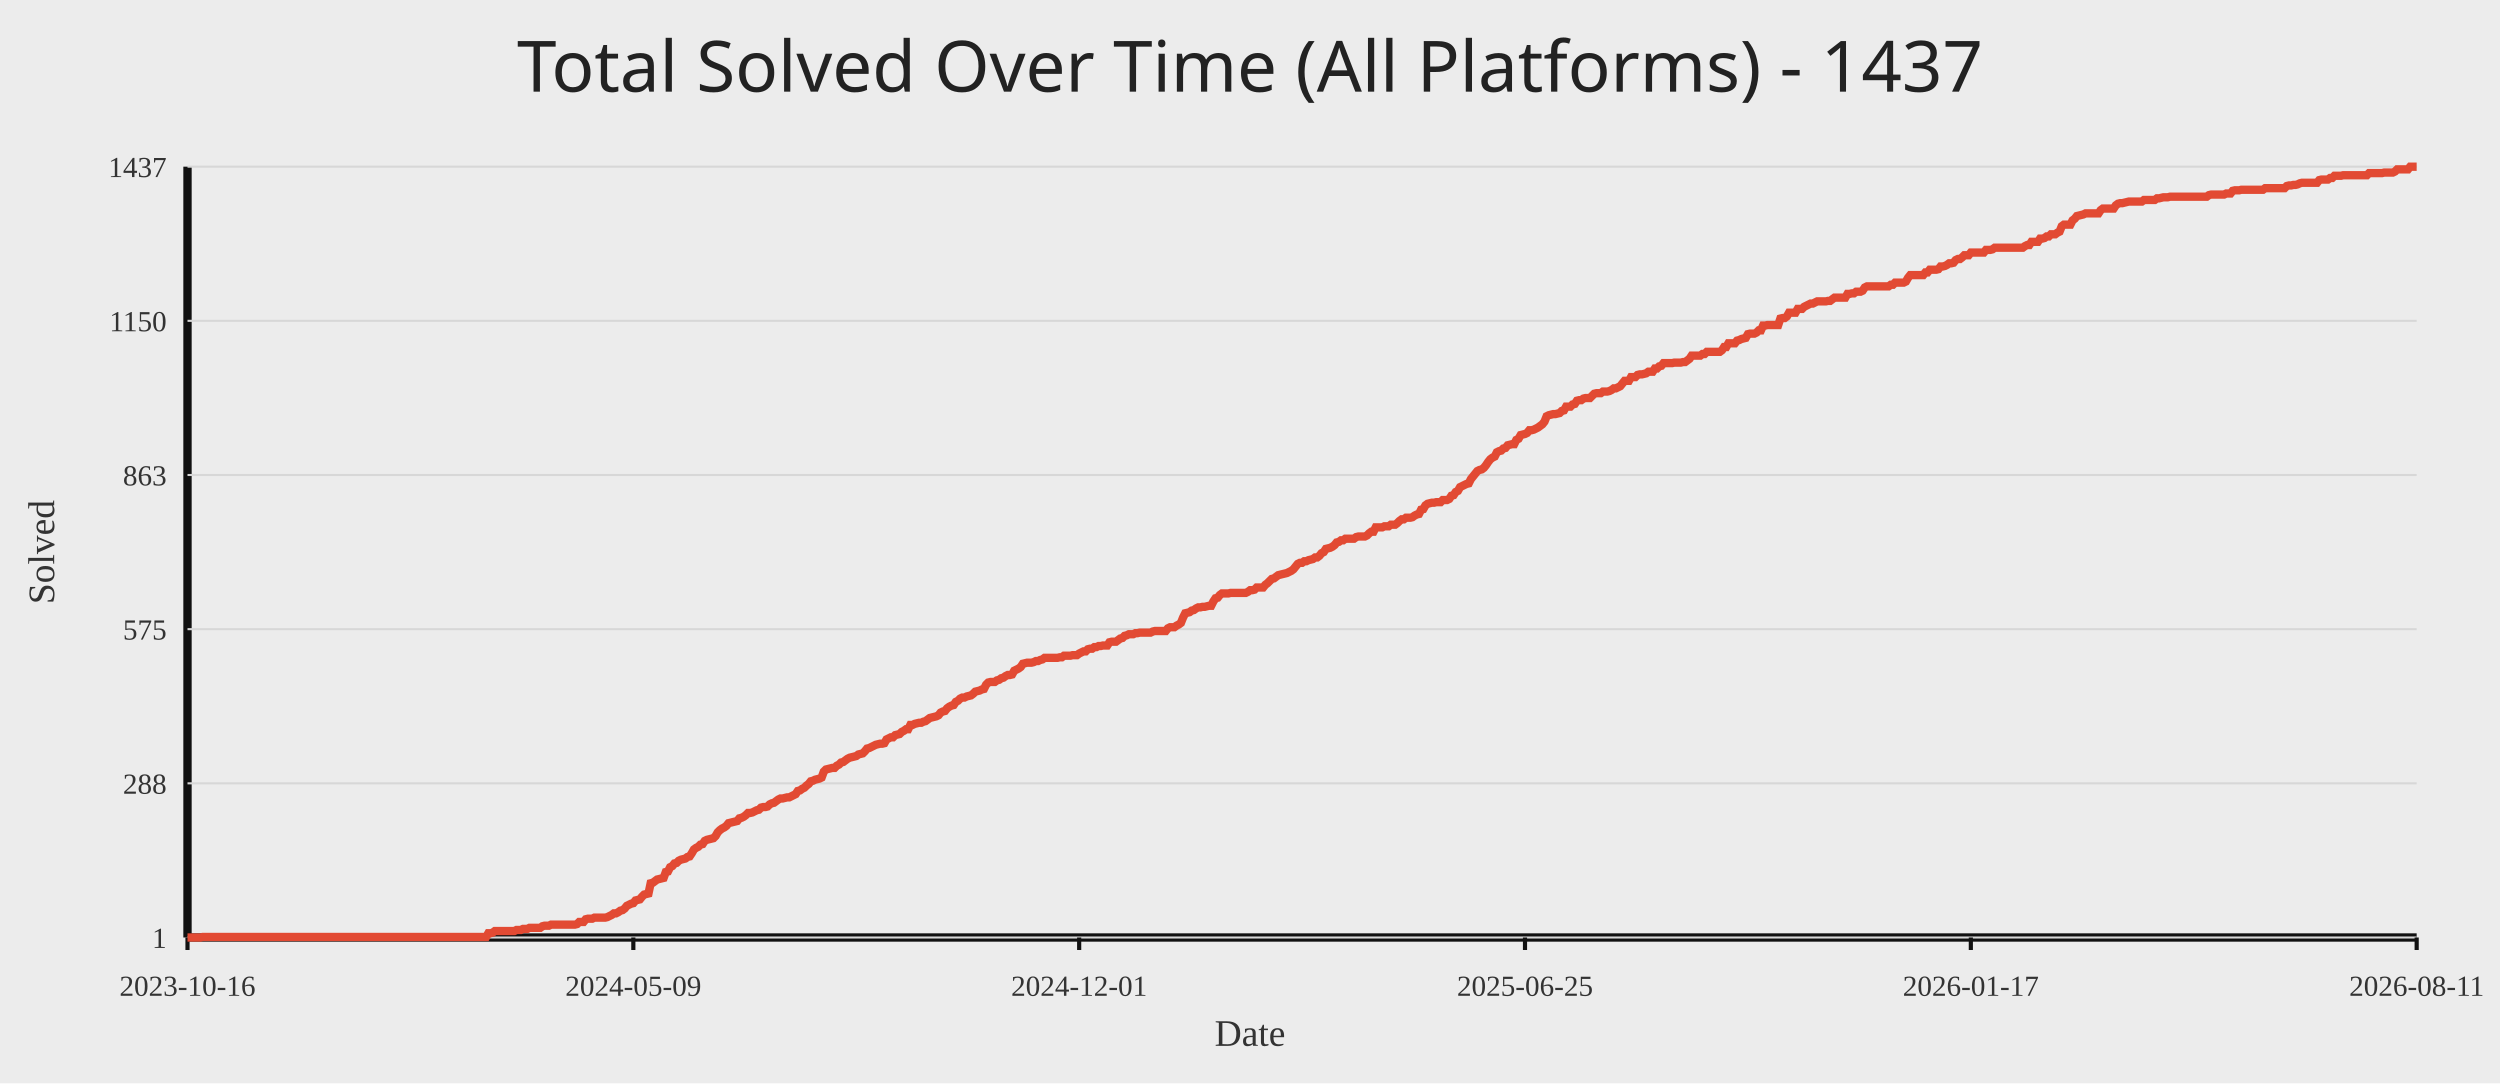
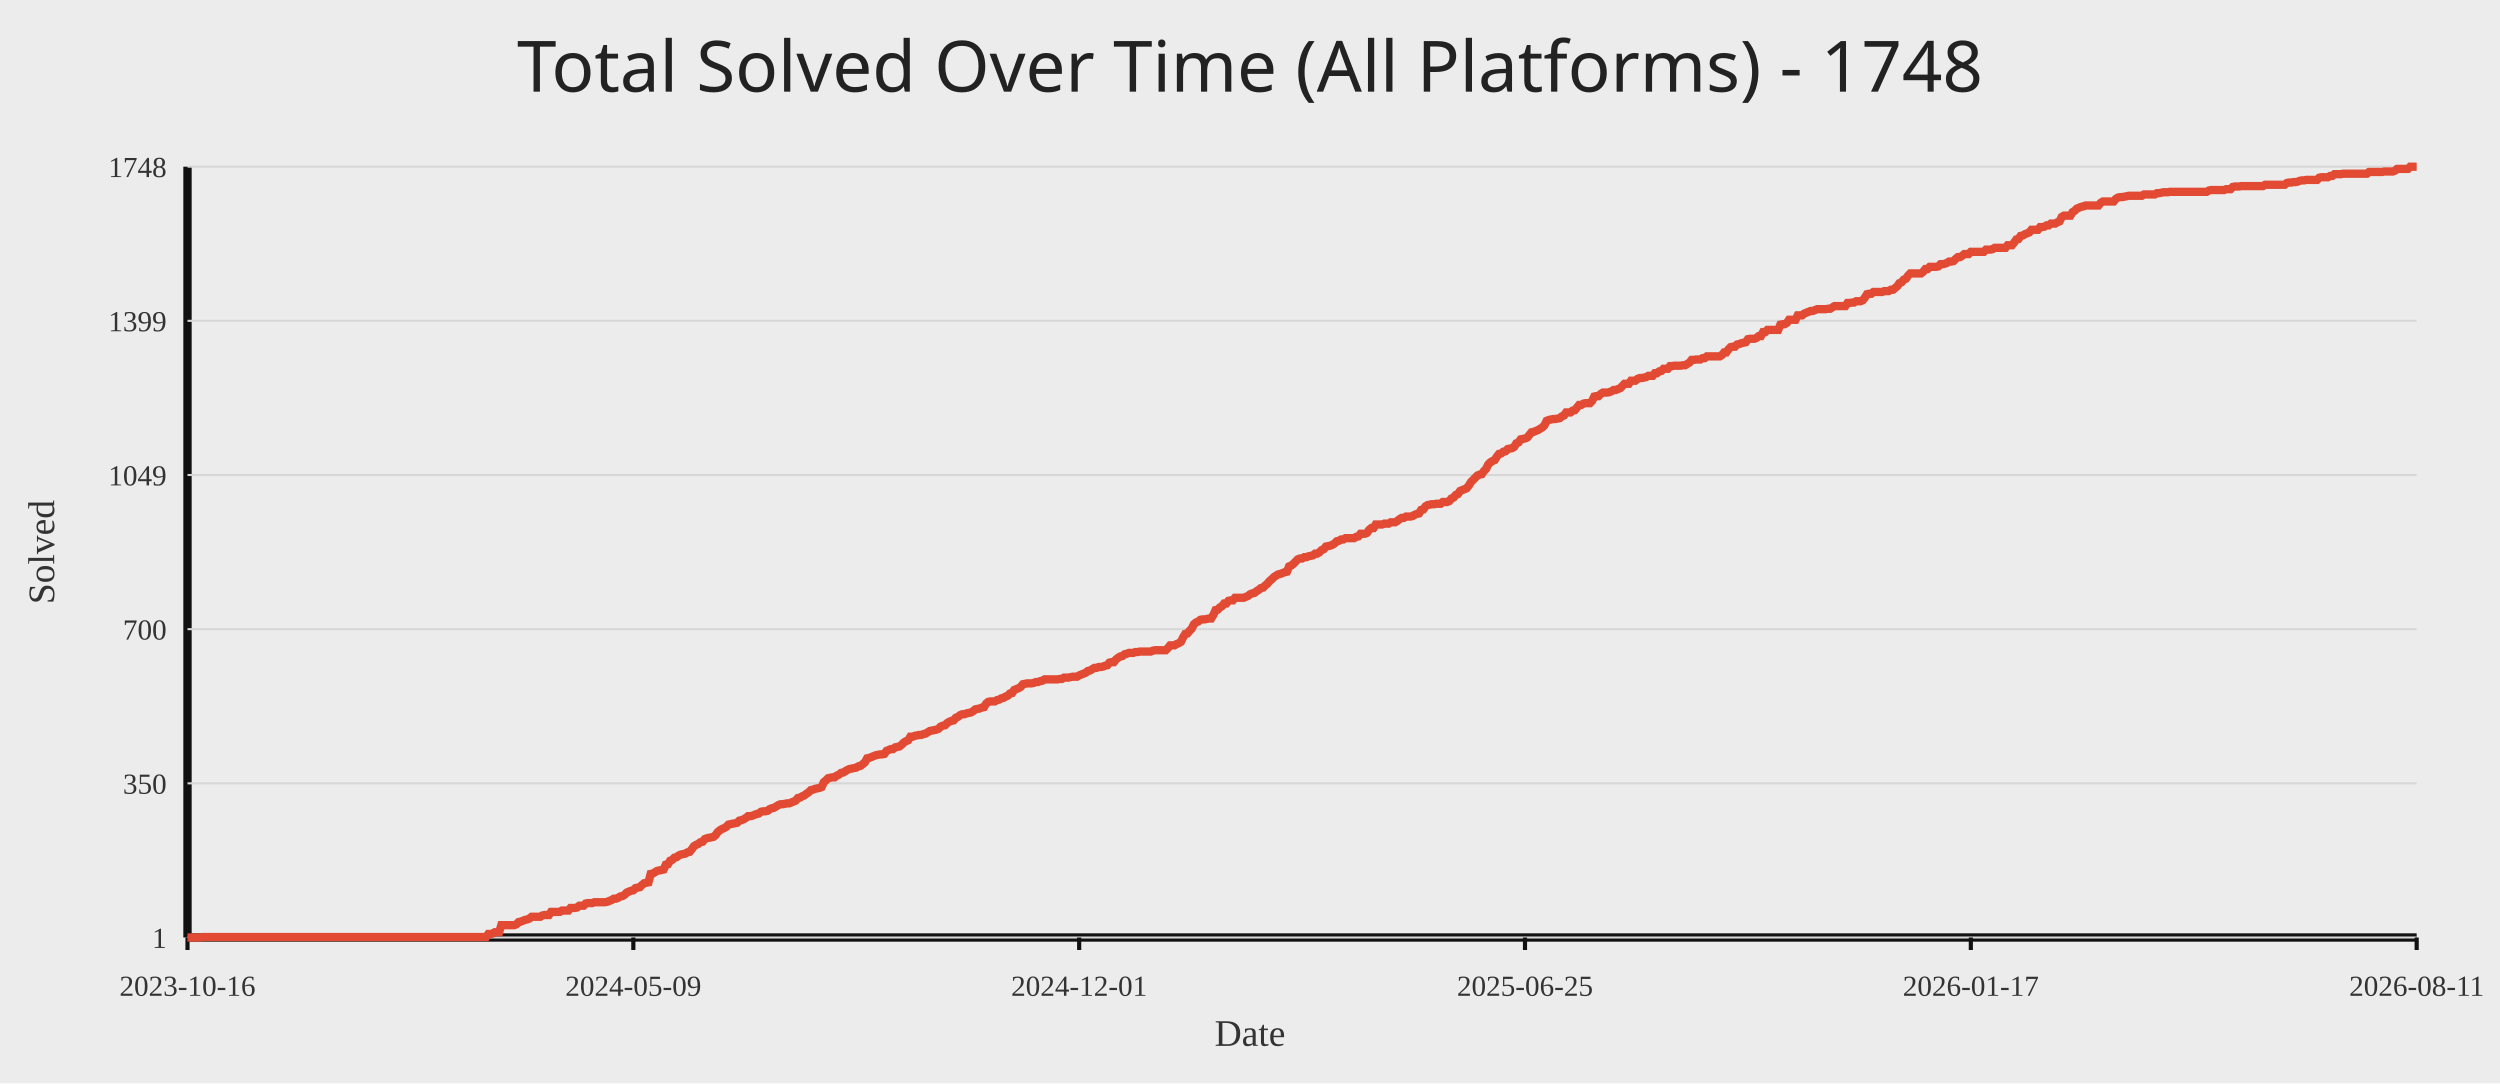
<svg xmlns="http://www.w3.org/2000/svg" width="1200" height="520">
  <rect width="100%" height="100%" fill="#ececec" />
-   <text x="50%" y="44" text-anchor="middle" fill="#222" font-size="34" font-family="Comic Sans MS, Segoe UI">Total Solved Over Time (All Platforms) - 1437</text>
+   <text x="50%" y="44" text-anchor="middle" fill="#222" font-size="34" font-family="Comic Sans MS, Segoe UI">Total Solved Over Time (All Platforms) - 1748</text>
  <line x1="90" y1="450" x2="1160" y2="450" stroke="#111" stroke-width="4" />
  <line x1="90" y1="80" x2="90" y2="450" stroke="#111" stroke-width="4" />
  <line x1="90" y1="450.00" x2="1160" y2="450.00" stroke="#d7d7d7" stroke-width="1" />
  <text x="80" y="455.00" text-anchor="end" fill="#333" font-size="14">1</text>
  <line x1="90" y1="376.00" x2="1160" y2="376.00" stroke="#d7d7d7" stroke-width="1" />
-   <text x="80" y="381.00" text-anchor="end" fill="#333" font-size="14">288</text>
+   <text x="80" y="381.00" text-anchor="end" fill="#333" font-size="14">350</text>
  <line x1="90" y1="302.00" x2="1160" y2="302.00" stroke="#d7d7d7" stroke-width="1" />
-   <text x="80" y="307.00" text-anchor="end" fill="#333" font-size="14">575</text>
+   <text x="80" y="307.00" text-anchor="end" fill="#333" font-size="14">700</text>
  <line x1="90" y1="228.00" x2="1160" y2="228.00" stroke="#d7d7d7" stroke-width="1" />
-   <text x="80" y="233.00" text-anchor="end" fill="#333" font-size="14">863</text>
+   <text x="80" y="233.00" text-anchor="end" fill="#333" font-size="14">1049</text>
  <line x1="90" y1="154.00" x2="1160" y2="154.00" stroke="#d7d7d7" stroke-width="1" />
-   <text x="80" y="159.00" text-anchor="end" fill="#333" font-size="14">1150</text>
+   <text x="80" y="159.00" text-anchor="end" fill="#333" font-size="14">1399</text>
  <line x1="90" y1="80.00" x2="1160" y2="80.00" stroke="#d7d7d7" stroke-width="1" />
-   <text x="80" y="85.00" text-anchor="end" fill="#333" font-size="14">1437</text>
+   <text x="80" y="85.00" text-anchor="end" fill="#333" font-size="14">1748</text>
  <line x1="90.00" y1="450" x2="90.00" y2="456" stroke="#111" stroke-width="2" />
  <text x="90.00" y="478" text-anchor="middle" fill="#333" font-size="14">2023-10-16</text>
  <line x1="304.00" y1="450" x2="304.00" y2="456" stroke="#111" stroke-width="2" />
  <text x="304.00" y="478" text-anchor="middle" fill="#333" font-size="14">2024-05-09</text>
  <line x1="518.00" y1="450" x2="518.00" y2="456" stroke="#111" stroke-width="2" />
  <text x="518.00" y="478" text-anchor="middle" fill="#333" font-size="14">2024-12-01</text>
  <line x1="732.00" y1="450" x2="732.00" y2="456" stroke="#111" stroke-width="2" />
  <text x="732.00" y="478" text-anchor="middle" fill="#333" font-size="14">2025-06-25</text>
  <line x1="946.00" y1="450" x2="946.00" y2="456" stroke="#111" stroke-width="2" />
  <text x="946.00" y="478" text-anchor="middle" fill="#333" font-size="14">2026-01-17</text>
  <line x1="1160.00" y1="450" x2="1160.00" y2="456" stroke="#111" stroke-width="2" />
  <text x="1160.00" y="478" text-anchor="middle" fill="#333" font-size="14">2026-08-11</text>
-   <polyline fill="none" stroke="#e24a33" stroke-width="4" points="90.00,450.00 91.04,450.00 92.08,450.00 93.12,450.00 94.16,450.00 95.19,450.00 96.23,450.00 97.27,449.74 98.31,449.74 99.35,449.74 100.39,449.74 101.43,449.74 102.47,449.74 103.50,449.74 104.54,449.74 105.58,449.74 106.62,449.74 107.66,449.74 108.70,449.74 109.74,449.74 110.78,449.74 111.82,449.74 112.85,449.74 113.89,449.74 114.93,449.74 115.97,449.74 117.01,449.74 118.05,449.74 119.09,449.74 120.13,449.74 121.17,449.74 122.20,449.74 123.24,449.74 124.28,449.74 125.32,449.74 126.36,449.74 127.40,449.74 128.44,449.74 129.48,449.74 130.51,449.74 131.55,449.74 132.59,449.74 133.63,449.74 134.67,449.74 135.71,449.74 136.75,449.74 137.79,449.74 138.83,449.74 139.86,449.74 140.90,449.74 141.94,449.74 142.98,449.74 144.02,449.74 145.06,449.74 146.10,449.74 147.14,449.74 148.17,449.74 149.21,449.74 150.25,449.74 151.29,449.74 152.33,449.74 153.37,449.74 154.41,449.74 155.45,449.74 156.49,449.74 157.52,449.74 158.56,449.74 159.60,449.74 160.64,449.74 161.68,449.74 162.72,449.74 163.76,449.74 164.80,449.74 165.83,449.74 166.87,449.74 167.91,449.74 168.95,449.74 169.99,449.74 171.03,449.74 172.07,449.74 173.11,449.74 174.15,449.74 175.18,449.74 176.22,449.74 177.26,449.74 178.30,449.74 179.34,449.74 180.38,449.74 181.42,449.74 182.46,449.74 183.50,449.74 184.53,449.74 185.57,449.74 186.61,449.74 187.65,449.74 188.69,449.74 189.73,449.74 190.77,449.74 191.81,449.74 192.84,449.74 193.88,449.74 194.92,449.74 195.96,449.74 197.00,449.74 198.04,449.74 199.08,449.74 200.12,449.74 201.16,449.74 202.19,449.74 203.23,449.74 204.27,449.74 205.31,449.74 206.35,449.74 207.39,449.74 208.43,449.74 209.47,449.74 210.50,449.74 211.54,449.74 212.58,449.74 213.62,449.74 214.66,449.74 215.70,449.74 216.74,449.74 217.78,449.74 218.82,449.74 219.85,449.74 220.89,449.74 221.93,449.74 222.97,449.74 224.01,449.74 225.05,449.74 226.09,449.74 227.13,449.74 228.17,449.74 229.20,449.74 230.24,449.74 231.28,449.74 232.32,449.74 233.36,449.74 234.40,447.94 235.44,447.94 236.48,447.68 237.51,446.91 238.55,446.91 239.59,446.91 240.63,446.91 241.67,446.91 242.71,446.91 243.75,446.91 244.79,446.91 245.83,446.91 246.86,446.91 247.90,446.39 248.94,446.39 249.98,446.39 251.02,445.88 252.06,445.88 253.10,445.88 254.14,445.36 255.17,445.36 256.21,445.36 257.25,445.36 258.29,445.36 259.33,445.36 260.37,444.59 261.41,444.33 262.45,444.33 263.49,444.33 264.52,443.82 265.56,443.82 266.60,443.82 267.64,443.82 268.68,443.82 269.72,443.82 270.76,443.82 271.80,443.82 272.83,443.82 273.87,443.82 274.91,443.82 275.95,443.82 276.99,443.56 278.03,442.53 279.07,442.53 280.11,442.53 281.15,441.24 282.18,440.98 283.22,440.98 284.26,440.98 285.30,440.47 286.34,440.47 287.38,440.47 288.42,440.47 289.46,440.47 290.50,440.47 291.53,440.21 292.57,439.69 293.61,439.18 294.65,438.41 295.69,438.41 296.73,437.89 297.77,437.12 298.81,436.86 299.84,436.09 300.88,434.80 301.92,434.28 302.96,433.77 304.00,433.51 305.04,432.22 306.08,431.96 307.12,431.71 308.16,430.42 309.19,429.39 310.23,429.13 311.27,428.87 312.31,423.98 313.35,423.72 314.39,422.95 315.43,422.17 316.47,421.92 317.50,421.66 318.54,421.40 319.58,418.57 320.62,418.31 321.66,416.25 322.70,415.73 323.74,414.44 324.78,414.19 325.82,413.15 326.85,412.64 327.89,412.38 328.93,412.12 329.97,411.35 331.01,411.09 332.05,409.55 333.09,407.74 334.13,406.97 335.17,406.46 336.20,405.42 337.24,405.17 338.28,403.62 339.32,403.11 340.36,402.85 341.40,402.59 342.44,402.33 343.48,401.30 344.51,399.50 345.55,398.47 346.59,397.69 347.63,397.18 348.67,396.41 349.71,395.12 350.75,394.86 351.79,394.60 352.83,394.35 353.86,394.09 354.90,392.80 355.94,392.54 356.98,392.03 358.02,391.25 359.06,390.22 360.10,390.22 361.14,389.97 362.17,389.45 363.21,388.93 364.25,388.68 365.29,387.65 366.33,387.39 367.37,387.39 368.41,387.13 369.45,386.10 370.49,385.58 371.52,385.33 372.56,384.55 373.60,383.78 374.64,383.27 375.68,383.27 376.72,383.01 377.76,382.75 378.80,382.75 379.83,382.24 380.87,381.72 381.91,381.20 382.95,379.66 383.99,379.40 385.03,378.63 386.07,378.11 387.11,377.08 388.15,376.31 389.18,375.02 390.22,374.76 391.26,374.25 392.30,373.99 393.34,373.73 394.38,373.22 395.42,370.38 396.46,369.35 397.50,369.09 398.53,368.84 399.57,368.58 400.61,368.58 401.65,367.55 402.69,367.03 403.73,366.00 404.77,365.75 405.81,364.97 406.84,364.20 407.88,363.68 408.92,363.43 409.96,363.17 411.00,362.91 412.04,362.14 413.08,361.88 414.12,361.62 415.16,360.59 416.19,359.30 417.23,359.05 418.27,358.53 419.31,358.02 420.35,357.50 421.39,357.24 422.43,356.98 423.47,356.98 424.50,356.73 425.54,354.92 426.58,354.41 427.62,353.89 428.66,353.89 429.70,352.86 430.74,352.60 431.78,352.35 432.82,351.32 433.85,350.80 434.89,350.03 435.93,350.03 436.97,347.97 438.01,347.97 439.05,347.45 440.09,347.19 441.13,346.94 442.17,346.94 443.20,346.42 444.24,346.16 445.28,345.39 446.32,344.62 447.36,344.36 448.40,344.10 449.44,343.84 450.48,343.33 451.51,342.04 452.55,341.53 453.59,341.27 454.63,339.98 455.67,339.21 456.71,338.69 457.75,338.43 458.79,336.89 459.83,336.37 460.86,335.34 461.90,334.83 462.94,334.83 463.98,334.31 465.02,334.05 466.06,333.80 467.10,333.02 468.14,331.99 469.17,331.73 470.21,331.48 471.25,330.96 472.29,330.70 473.33,328.64 474.37,327.61 475.41,327.35 476.45,327.35 477.49,327.35 478.52,326.58 479.56,326.32 480.60,325.55 481.64,325.29 482.68,324.52 483.72,324.00 484.76,324.00 485.80,323.75 486.83,321.94 487.87,321.43 488.91,320.91 489.95,320.14 490.99,318.59 492.03,318.34 493.07,318.08 494.11,318.08 495.15,318.08 496.18,317.82 497.22,317.31 498.26,317.31 499.30,316.79 500.34,316.53 501.38,315.76 502.42,315.76 503.46,315.76 504.50,315.76 505.53,315.76 506.57,315.76 507.61,315.76 508.65,315.50 509.69,315.50 510.73,314.73 511.77,314.73 512.81,314.73 513.84,314.73 514.88,314.47 515.92,314.47 516.96,314.47 518.00,313.70 519.04,313.18 520.08,312.67 521.12,312.67 522.16,311.64 523.19,311.38 524.23,311.38 525.27,310.61 526.31,310.61 527.35,310.09 528.39,310.09 529.43,309.83 530.47,309.83 531.50,309.83 532.54,308.29 533.58,308.03 534.62,308.03 535.66,308.03 536.70,307.26 537.74,306.48 538.78,306.23 539.82,305.19 540.85,304.94 541.89,304.42 542.93,304.42 543.97,304.42 545.01,303.91 546.05,303.91 547.09,303.65 548.13,303.65 549.17,303.65 550.20,303.65 551.24,303.65 552.28,303.65 553.32,303.13 554.36,302.88 555.40,302.88 556.44,302.88 557.48,302.88 558.51,302.88 559.55,302.88 560.59,301.59 561.63,301.07 562.67,301.07 563.71,301.07 564.75,300.30 565.79,299.78 566.83,299.01 567.86,296.43 568.90,294.37 569.94,294.12 570.98,293.86 572.02,293.08 573.06,292.83 574.10,292.05 575.14,291.54 576.17,291.54 577.21,291.28 578.25,291.28 579.29,291.02 580.33,290.77 581.37,290.77 582.41,288.70 583.45,287.16 584.49,286.90 585.52,285.61 586.56,284.84 587.60,284.84 588.64,284.84 589.68,284.84 590.72,284.58 591.76,284.58 592.80,284.58 593.83,284.58 594.87,284.58 595.91,284.58 596.95,284.58 597.99,284.58 599.03,284.07 600.07,283.29 601.11,283.29 602.15,283.04 603.18,282.01 604.22,282.01 605.26,282.01 606.30,282.01 607.34,280.72 608.38,279.94 609.42,278.91 610.46,277.88 611.50,277.63 612.53,276.85 613.57,276.08 614.61,275.82 615.65,275.56 616.69,275.31 617.73,275.05 618.77,274.53 619.81,274.02 620.84,273.25 621.88,271.96 622.92,270.67 623.96,270.15 625.00,270.15 626.04,269.38 627.08,269.38 628.12,268.86 629.16,268.61 630.19,268.35 631.23,267.58 632.27,267.58 633.31,266.80 634.35,265.52 635.39,265.00 636.43,263.45 637.47,263.20 638.50,262.94 639.54,262.42 640.58,261.65 641.62,260.36 642.66,260.10 643.70,259.33 644.74,259.33 645.78,258.56 646.82,258.56 647.85,258.56 648.89,258.56 649.93,258.56 650.97,257.79 652.01,257.53 653.05,257.53 654.09,257.53 655.13,257.53 656.17,257.01 657.20,255.98 658.24,255.21 659.28,255.21 660.32,253.15 661.36,253.15 662.40,253.15 663.44,253.15 664.48,252.63 665.51,252.63 666.55,252.63 667.59,251.86 668.63,251.86 669.67,251.86 670.71,251.09 671.75,250.06 672.79,249.28 673.83,249.28 674.86,248.51 675.90,248.51 676.94,248.51 677.98,248.25 679.02,247.48 680.06,246.96 681.10,246.71 682.14,244.64 683.17,244.39 684.21,242.58 685.25,241.81 686.29,241.55 687.33,241.30 688.37,241.30 689.41,241.04 690.45,241.04 691.49,241.04 692.52,240.01 693.56,240.01 694.60,240.01 695.64,239.49 696.68,237.95 697.72,237.69 698.76,236.14 699.80,235.63 700.83,233.82 701.87,233.31 702.91,232.79 703.95,232.28 704.99,232.02 706.03,229.96 707.07,228.67 708.11,227.38 709.15,226.09 710.18,225.58 711.22,225.32 712.26,224.55 713.30,223.26 714.34,221.71 715.38,220.42 716.42,219.65 717.46,219.14 718.50,217.08 719.53,216.56 720.57,216.30 721.61,215.27 722.65,215.01 723.69,213.73 724.73,213.47 725.77,213.21 726.81,213.21 727.84,211.15 728.88,210.63 729.92,208.83 730.96,208.57 732.00,208.31 733.04,207.80 734.08,206.51 735.12,206.51 736.16,206.25 737.19,205.74 738.23,205.22 739.27,204.45 740.31,203.68 741.35,202.39 742.39,199.81 743.43,199.30 744.47,199.04 745.50,198.78 746.54,198.78 747.58,198.52 748.62,198.27 749.66,197.24 750.70,196.98 751.74,195.17 752.78,195.17 753.82,195.17 754.85,194.14 755.89,193.89 756.93,192.34 757.97,192.08 759.01,192.08 760.05,191.31 761.09,191.05 762.13,191.05 763.17,191.05 764.20,190.02 765.24,188.99 766.28,188.73 767.32,188.73 768.36,188.73 769.40,187.96 770.44,187.96 771.48,187.96 772.51,187.70 773.55,187.19 774.59,186.41 775.63,186.41 776.67,185.90 777.71,185.38 778.75,184.09 779.79,182.81 780.83,182.81 781.86,182.81 782.90,181.00 783.94,181.00 784.98,181.00 786.02,179.97 787.06,179.71 788.10,179.71 789.14,179.46 790.17,179.20 791.21,178.43 792.25,178.43 793.29,178.43 794.33,176.88 795.37,176.88 796.41,175.85 797.45,175.59 798.49,174.30 799.52,174.30 800.56,174.30 801.60,174.30 802.64,174.30 803.68,174.05 804.72,174.05 805.76,174.05 806.80,174.05 807.83,173.79 808.87,173.79 809.91,173.02 810.95,172.24 811.99,170.70 813.03,170.70 814.07,170.70 815.11,170.70 816.15,170.70 817.18,169.92 818.22,169.92 819.26,168.89 820.30,168.89 821.34,168.89 822.38,168.89 823.42,168.89 824.46,168.89 825.50,168.89 826.53,168.12 827.57,166.57 828.61,166.57 829.65,164.77 830.69,164.77 831.73,164.77 832.77,164.77 833.81,163.48 834.84,163.22 835.88,162.71 836.92,162.45 837.96,162.19 839.00,160.39 840.04,160.13 841.08,160.13 842.12,160.13 843.16,159.62 844.19,158.59 845.23,158.59 846.27,156.27 847.31,156.27 848.35,156.01 849.39,156.01 850.43,156.01 851.47,156.01 852.50,156.01 853.54,156.01 854.58,152.92 855.62,152.66 856.66,152.66 857.70,151.89 858.74,150.08 859.78,150.08 860.82,150.08 861.85,150.08 862.89,148.28 863.93,148.28 864.97,148.28 866.01,147.25 867.05,146.73 868.09,146.22 869.13,145.70 870.17,145.70 871.20,145.19 872.24,144.67 873.28,144.67 874.32,144.67 875.36,144.67 876.40,144.67 877.44,144.42 878.48,144.42 879.51,143.64 880.55,142.87 881.59,142.87 882.63,142.87 883.67,142.87 884.71,142.87 885.75,142.87 886.79,141.07 887.83,141.07 888.86,140.81 889.90,140.81 890.94,140.03 891.98,140.03 893.02,140.03 894.06,139.52 895.10,137.97 896.14,137.46 897.17,137.46 898.21,137.46 899.25,137.46 900.29,137.46 901.33,137.46 902.37,137.46 903.41,137.46 904.45,137.46 905.49,137.46 906.52,137.46 907.56,136.69 908.60,136.69 909.64,135.65 910.68,135.65 911.72,135.65 912.76,135.65 913.80,135.65 914.83,135.14 915.87,133.34 916.91,132.05 917.95,132.05 918.99,132.05 920.03,132.05 921.07,132.05 922.11,132.05 923.15,132.05 924.18,130.76 925.22,130.76 926.26,129.47 927.30,129.47 928.34,129.47 929.38,129.47 930.42,129.21 931.46,127.92 932.50,127.92 933.53,127.67 934.57,127.15 935.61,126.38 936.65,126.38 937.69,126.12 938.73,124.83 939.77,124.32 940.81,124.32 941.84,123.54 942.88,122.51 943.92,122.51 944.96,122.51 946.00,121.23 947.04,121.23 948.08,121.23 949.12,121.23 950.16,121.23 951.19,121.23 952.23,121.23 953.27,119.94 954.31,119.94 955.35,119.94 956.39,119.68 957.43,118.91 958.47,118.91 959.50,118.91 960.54,118.91 961.58,118.91 962.62,118.91 963.66,118.91 964.70,118.91 965.74,118.91 966.78,118.91 967.82,118.91 968.85,118.91 969.89,118.91 970.93,118.91 971.97,118.13 973.01,117.62 974.05,117.62 975.09,116.07 976.13,116.07 977.17,116.07 978.20,116.07 979.24,114.53 980.28,114.53 981.32,114.27 982.36,113.50 983.40,113.50 984.44,112.47 985.48,112.47 986.51,112.47 987.55,111.69 988.59,111.18 989.63,108.60 990.67,107.83 991.71,107.83 992.75,107.83 993.79,107.83 994.83,105.77 995.86,104.99 996.90,103.70 997.94,103.45 998.98,103.19 1000.02,102.93 1001.06,102.42 1002.10,102.42 1003.14,102.42 1004.17,102.42 1005.21,102.42 1006.25,102.42 1007.29,102.42 1008.33,100.87 1009.37,100.10 1010.41,100.10 1011.45,100.10 1012.49,100.10 1013.52,100.10 1014.56,100.10 1015.60,98.55 1016.64,97.78 1017.68,97.52 1018.72,97.52 1019.76,97.26 1020.80,97.01 1021.83,96.75 1022.87,96.75 1023.91,96.75 1024.95,96.75 1025.99,96.75 1027.03,96.75 1028.07,96.75 1029.11,95.97 1030.15,95.97 1031.18,95.97 1032.22,95.97 1033.26,95.97 1034.30,95.97 1035.34,95.20 1036.38,95.20 1037.42,94.94 1038.46,94.69 1039.50,94.69 1040.53,94.69 1041.57,94.43 1042.61,94.43 1043.65,94.43 1044.69,94.43 1045.73,94.43 1046.77,94.43 1047.81,94.43 1048.84,94.43 1049.88,94.43 1050.92,94.43 1051.96,94.43 1053.00,94.43 1054.04,94.43 1055.08,94.43 1056.12,94.43 1057.16,94.43 1058.19,94.43 1059.23,94.43 1060.27,93.66 1061.31,93.40 1062.35,93.40 1063.39,93.40 1064.43,93.40 1065.47,93.40 1066.50,93.40 1067.54,93.40 1068.58,92.88 1069.62,92.88 1070.66,92.88 1071.70,91.59 1072.74,91.34 1073.78,91.34 1074.82,91.34 1075.85,91.08 1076.89,91.08 1077.93,91.08 1078.97,91.08 1080.01,91.08 1081.05,91.08 1082.09,91.08 1083.13,91.08 1084.17,91.08 1085.20,91.08 1086.24,91.08 1087.28,90.31 1088.32,90.31 1089.36,90.31 1090.40,90.31 1091.44,90.31 1092.48,90.31 1093.51,90.31 1094.55,90.31 1095.59,90.31 1096.63,90.31 1097.67,89.28 1098.71,89.02 1099.75,89.02 1100.79,88.76 1101.83,88.76 1102.86,88.50 1103.90,87.99 1104.94,87.73 1105.98,87.73 1107.02,87.73 1108.06,87.73 1109.10,87.73 1110.14,87.73 1111.17,87.73 1112.21,87.73 1113.25,86.44 1114.29,86.18 1115.33,86.18 1116.37,86.18 1117.41,86.18 1118.45,85.41 1119.49,85.41 1120.52,84.38 1121.56,84.38 1122.60,84.38 1123.64,84.38 1124.68,84.12 1125.72,84.12 1126.76,84.12 1127.80,84.12 1128.83,84.12 1129.87,84.12 1130.91,84.12 1131.95,84.12 1132.99,84.12 1134.03,84.12 1135.07,84.12 1136.11,84.12 1137.15,83.09 1138.18,83.09 1139.22,83.09 1140.26,83.09 1141.30,83.09 1142.34,83.09 1143.38,83.09 1144.42,82.83 1145.46,82.83 1146.50,82.83 1147.53,82.83 1148.57,82.83 1149.61,82.32 1150.65,81.29 1151.69,81.29 1152.73,81.29 1153.77,81.29 1154.81,81.29 1155.84,81.29 1156.88,80.00 1157.92,80.00 1158.96,80.00 1160.00,80.00" />
+   <polyline fill="none" stroke="#e24a33" stroke-width="4" points="90.00,450.00 91.04,450.00 92.08,450.00 93.12,450.00 94.16,450.00 95.19,450.00 96.23,450.00 97.27,449.79 98.31,449.79 99.35,449.79 100.39,449.79 101.43,449.79 102.47,449.79 103.50,449.79 104.54,449.79 105.58,449.79 106.62,449.79 107.66,449.79 108.70,449.79 109.74,449.79 110.78,449.79 111.82,449.79 112.85,449.79 113.89,449.79 114.93,449.79 115.97,449.79 117.01,449.79 118.05,449.79 119.09,449.79 120.13,449.79 121.17,449.79 122.20,449.79 123.24,449.79 124.28,449.79 125.32,449.79 126.36,449.79 127.40,449.79 128.44,449.79 129.48,449.79 130.51,449.79 131.55,449.79 132.59,449.79 133.63,449.79 134.67,449.79 135.71,449.79 136.75,449.79 137.79,449.79 138.83,449.79 139.86,449.79 140.90,449.79 141.94,449.79 142.98,449.79 144.02,449.79 145.06,449.79 146.10,449.79 147.14,449.79 148.17,449.79 149.21,449.79 150.25,449.79 151.29,449.79 152.33,449.79 153.37,449.79 154.41,449.79 155.45,449.79 156.49,449.79 157.52,449.79 158.56,449.79 159.60,449.79 160.64,449.79 161.68,449.79 162.72,449.79 163.76,449.79 164.80,449.79 165.83,449.79 166.87,449.79 167.91,449.79 168.95,449.79 169.99,449.79 171.03,449.79 172.07,449.79 173.11,449.79 174.15,449.79 175.18,449.79 176.22,449.79 177.26,449.79 178.30,449.79 179.34,449.79 180.38,449.79 181.42,449.79 182.46,449.79 183.50,449.79 184.53,449.79 185.57,449.79 186.61,449.79 187.65,449.79 188.69,449.79 189.73,449.79 190.77,449.79 191.81,449.79 192.84,449.79 193.88,449.79 194.92,449.79 195.96,449.79 197.00,449.79 198.04,449.79 199.08,449.79 200.12,449.79 201.16,449.79 202.19,449.79 203.23,449.79 204.27,449.79 205.31,449.79 206.35,449.79 207.39,449.79 208.43,449.79 209.47,449.79 210.50,449.79 211.54,449.79 212.58,449.79 213.62,449.79 214.66,449.79 215.70,449.79 216.74,449.79 217.78,449.79 218.82,449.79 219.85,449.79 220.89,449.79 221.93,449.79 222.97,449.79 224.01,449.79 225.05,449.79 226.09,449.79 227.13,449.79 228.17,449.79 229.20,449.79 230.24,449.79 231.28,449.79 232.32,449.79 233.36,449.79 234.40,448.31 235.44,448.31 236.48,448.09 237.51,447.46 238.55,447.46 239.59,447.46 240.63,444.07 241.67,444.07 242.71,444.07 243.75,444.07 244.79,444.07 245.83,444.07 246.86,444.07 247.90,443.65 248.94,442.59 249.98,442.38 251.02,441.95 252.06,441.53 253.10,441.32 254.14,440.89 255.17,440.05 256.21,440.05 257.25,440.05 258.29,440.05 259.33,440.05 260.37,439.41 261.41,439.20 262.45,439.20 263.49,439.20 264.52,437.72 265.56,437.72 266.60,437.72 267.64,437.72 268.68,437.72 269.72,437.08 270.76,437.08 271.80,437.08 272.83,437.08 273.87,435.81 274.91,435.81 275.95,435.81 276.99,435.60 278.03,434.75 279.07,434.75 280.11,434.75 281.15,433.69 282.18,433.48 283.22,433.48 284.26,433.48 285.30,433.06 286.34,433.06 287.38,433.06 288.42,433.06 289.46,433.06 290.50,433.06 291.53,432.84 292.57,432.42 293.61,432.00 294.65,431.36 295.69,431.36 296.73,430.94 297.77,430.30 298.81,430.09 299.84,429.46 300.88,428.40 301.92,427.97 302.96,427.55 304.00,427.34 305.04,426.28 306.08,426.07 307.12,425.86 308.16,424.80 309.19,423.95 310.23,423.74 311.27,423.53 312.31,419.50 313.35,419.29 314.39,418.65 315.43,418.02 316.47,417.81 317.50,417.60 318.54,417.38 319.58,415.05 320.62,414.84 321.66,413.15 322.70,412.72 323.74,411.67 324.78,411.45 325.82,410.61 326.85,410.18 327.89,409.97 328.93,409.76 329.97,409.12 331.01,408.91 332.05,407.64 333.09,406.16 334.13,405.52 335.17,405.10 336.20,404.25 337.24,404.04 338.28,402.77 339.32,402.35 340.36,402.14 341.40,401.92 342.44,401.71 343.48,400.86 344.51,399.38 345.55,398.53 346.59,397.90 347.63,397.48 348.67,396.84 349.71,395.78 350.75,395.57 351.79,395.36 352.83,395.15 353.86,394.93 354.90,393.88 355.94,393.66 356.98,393.24 358.02,392.60 359.06,391.76 360.10,391.76 361.14,391.55 362.17,391.12 363.21,390.70 364.25,390.49 365.29,389.64 366.33,389.43 367.37,389.43 368.41,389.22 369.45,388.37 370.49,387.95 371.52,387.73 372.56,387.10 373.60,386.46 374.64,386.04 375.68,386.04 376.72,385.83 377.76,385.62 378.80,385.62 379.83,385.19 380.87,384.77 381.91,384.34 382.95,383.07 383.99,382.86 385.03,382.23 386.07,381.80 387.11,380.96 388.15,380.32 389.18,379.26 390.22,379.05 391.26,378.63 392.30,378.41 393.34,378.20 394.38,377.78 395.42,375.45 396.46,374.60 397.50,373.54 398.53,373.33 399.57,373.12 400.61,373.12 401.65,372.27 402.69,371.85 403.73,371.00 404.77,370.79 405.81,370.15 406.84,369.52 407.88,369.10 408.92,368.88 409.96,368.67 411.00,368.46 412.04,367.82 413.08,367.61 414.12,366.77 415.16,365.92 416.19,364.01 417.23,363.80 418.27,363.38 419.31,362.95 420.35,362.53 421.39,362.32 422.43,362.11 423.47,362.11 424.50,361.89 425.54,360.41 426.58,359.99 427.62,359.56 428.66,359.56 429.70,358.72 430.74,358.51 431.78,358.29 432.82,357.45 433.85,356.39 434.89,355.75 435.93,355.33 436.97,353.63 438.01,353.63 439.05,353.21 440.09,353.00 441.13,352.79 442.17,352.79 443.20,352.36 444.24,352.15 445.28,351.52 446.32,350.88 447.36,350.67 448.40,350.46 449.44,350.25 450.48,349.82 451.51,348.76 452.55,348.34 453.59,348.13 454.63,347.07 455.67,346.43 456.71,346.01 457.75,345.80 458.79,344.53 459.83,344.10 460.86,343.26 461.90,342.83 462.94,342.83 463.98,342.41 465.02,342.20 466.06,341.99 467.10,341.35 468.14,340.50 469.17,340.29 470.21,340.08 471.25,339.66 472.29,339.44 473.33,337.75 474.37,336.90 475.41,336.69 476.45,336.69 477.49,336.69 478.52,336.06 479.56,335.84 480.60,335.21 481.64,335.00 482.68,334.36 483.72,333.94 484.76,332.88 485.80,332.67 486.83,331.18 487.87,330.76 488.91,330.34 489.95,329.70 490.99,328.43 492.03,328.22 493.07,328.01 494.11,328.01 495.15,328.01 496.18,327.80 497.22,327.37 498.26,327.37 499.30,326.95 500.34,326.74 501.38,326.10 502.42,326.10 503.46,326.10 504.50,326.10 505.53,326.10 506.57,326.10 507.61,326.10 508.65,325.89 509.69,325.89 510.73,325.25 511.77,325.25 512.81,325.25 513.84,325.04 514.88,324.83 515.92,324.83 516.96,324.83 518.00,324.20 519.04,323.77 520.08,323.35 521.12,322.93 522.16,322.08 523.19,321.87 524.23,321.23 525.27,320.60 526.31,320.60 527.35,320.17 528.39,320.17 529.43,319.96 530.47,319.54 531.50,319.32 532.54,318.05 533.58,317.84 534.62,317.84 535.66,316.57 536.70,315.72 537.74,315.09 538.78,314.88 539.82,314.03 540.85,313.82 541.89,313.39 542.93,313.39 543.97,313.39 545.01,312.97 546.05,312.97 547.09,312.76 548.13,312.76 549.17,312.76 550.20,312.76 551.24,312.76 552.28,312.76 553.32,312.34 554.36,312.12 555.40,312.12 556.44,312.12 557.48,312.12 558.51,312.12 559.55,312.12 560.59,311.06 561.63,309.79 562.67,309.79 563.71,309.79 564.75,309.16 565.79,308.73 566.83,308.10 567.86,305.98 568.90,304.29 569.94,304.08 570.98,302.80 572.02,301.75 573.06,299.63 574.10,298.78 575.14,298.36 576.17,297.51 577.21,297.30 578.25,297.30 579.29,297.09 580.33,296.87 581.37,296.87 582.41,295.18 583.45,292.85 584.49,292.64 585.52,291.58 586.56,290.94 587.60,289.67 588.64,289.67 589.68,288.40 590.72,288.19 591.76,288.19 592.80,286.92 593.83,286.92 594.87,286.92 595.91,286.92 596.95,286.92 597.99,286.50 599.03,286.07 600.07,285.23 601.11,284.80 602.15,284.59 603.18,283.74 604.22,283.11 605.26,282.26 606.30,282.05 607.34,280.99 608.38,280.14 609.42,278.87 610.46,278.03 611.50,276.97 612.53,276.33 613.57,275.70 614.61,275.48 615.65,275.06 616.69,274.64 617.73,274.42 618.77,271.88 619.81,271.46 620.84,270.61 621.88,269.55 622.92,268.49 623.96,268.07 625.00,268.07 626.04,267.44 627.08,267.44 628.12,267.01 629.16,266.80 630.19,266.59 631.23,265.74 632.27,265.74 633.31,265.11 634.35,264.05 635.39,263.62 636.43,262.35 637.47,262.14 638.50,261.93 639.54,261.51 640.58,260.87 641.62,259.81 642.66,259.60 643.70,258.96 644.74,258.96 645.78,258.33 646.82,258.33 647.85,258.33 648.89,258.33 649.93,258.33 650.97,257.69 652.01,257.48 653.05,256.21 654.09,256.21 655.13,256.21 656.17,255.79 657.20,254.30 658.24,253.46 659.28,253.46 660.32,251.76 661.36,251.76 662.40,251.76 663.44,251.76 664.48,251.34 665.51,251.34 666.55,251.34 667.59,250.70 668.63,250.70 669.67,250.70 670.71,250.07 671.75,249.22 672.79,248.59 673.83,248.59 674.86,247.95 675.90,247.95 676.94,247.95 677.98,247.74 679.02,247.10 680.06,246.68 681.10,246.47 682.14,244.77 683.17,244.56 684.21,243.08 685.25,242.44 686.29,242.23 687.33,242.02 688.37,242.02 689.41,241.81 690.45,241.81 691.49,241.81 692.52,240.96 693.56,240.96 694.60,240.96 695.64,240.54 696.68,239.27 697.72,238.84 698.76,237.57 699.80,237.15 700.83,235.67 701.87,235.24 702.91,234.82 703.95,234.40 704.99,233.13 706.03,231.43 707.07,230.37 708.11,229.31 709.15,228.25 710.18,227.83 711.22,227.62 712.26,226.14 713.30,225.08 714.34,222.96 715.38,221.90 716.42,221.27 717.46,220.84 718.50,219.15 719.53,217.88 720.57,217.66 721.61,216.82 722.65,216.61 723.69,215.55 724.73,215.33 725.77,215.12 726.81,214.49 727.84,212.79 728.88,212.37 729.92,210.89 730.96,210.68 732.00,210.46 733.04,210.04 734.08,208.77 735.12,207.50 736.16,207.29 737.19,206.86 738.23,206.44 739.27,205.80 740.31,205.17 741.35,204.11 742.39,201.99 743.43,201.57 744.47,201.36 745.50,201.14 746.54,201.14 747.58,200.93 748.62,200.72 749.66,199.87 750.70,199.45 751.74,197.97 752.78,197.97 753.82,197.97 754.85,197.12 755.89,196.91 756.93,195.64 757.97,194.37 759.01,194.37 760.05,193.73 761.09,193.52 762.13,193.52 763.17,193.52 764.20,192.46 765.24,190.34 766.28,190.13 767.32,190.13 768.36,189.07 769.40,188.44 770.44,188.44 771.48,188.44 772.51,188.23 773.55,187.80 774.59,187.17 775.63,187.17 776.67,186.74 777.71,186.32 778.75,185.26 779.79,184.20 780.83,184.20 781.86,184.20 782.90,182.72 783.94,182.72 784.98,182.72 786.02,181.87 787.06,181.45 788.10,181.45 789.14,181.24 790.17,181.02 791.21,180.39 792.25,180.39 793.29,180.39 794.33,179.12 795.37,179.12 796.41,178.27 797.45,178.06 798.49,177.00 799.52,177.00 800.56,177.00 801.60,175.73 802.64,175.73 803.68,175.52 804.72,175.52 805.76,175.52 806.80,175.52 807.83,175.31 808.87,175.31 809.91,174.67 810.95,174.04 811.99,172.76 813.03,172.76 814.07,172.55 815.11,172.55 816.15,172.55 817.18,171.92 818.22,171.92 819.26,171.07 820.30,171.07 821.34,171.07 822.38,171.07 823.42,171.07 824.46,171.07 825.50,171.07 826.53,170.44 827.57,169.16 828.61,169.16 829.65,167.68 830.69,166.62 831.73,166.41 832.77,166.41 833.81,165.35 834.84,165.14 835.88,164.72 836.92,164.50 837.96,164.29 839.00,162.81 840.04,162.60 841.08,162.60 842.12,162.60 843.16,162.18 844.19,161.33 845.23,161.33 846.27,159.42 847.31,159.42 848.35,158.36 849.39,158.36 850.43,158.36 851.47,158.36 852.50,158.36 853.54,158.36 854.58,155.82 855.62,155.61 856.66,155.61 857.70,154.97 858.74,153.49 859.78,153.49 860.82,153.49 861.85,153.49 862.89,151.37 863.93,151.37 864.97,151.37 866.01,150.53 867.05,150.10 868.09,149.68 869.13,149.26 870.17,149.26 871.20,148.83 872.24,148.41 873.28,148.41 874.32,148.41 875.36,148.41 876.40,148.41 877.44,148.20 878.48,148.20 879.51,147.56 880.55,146.93 881.59,146.93 882.63,146.93 883.67,146.93 884.71,146.93 885.75,146.93 886.79,145.44 887.83,145.44 888.86,145.23 889.90,145.23 890.94,144.60 891.98,144.60 893.02,144.60 894.06,144.17 895.10,142.90 896.14,141.21 897.17,141.00 898.21,141.00 899.25,140.15 900.29,140.15 901.33,140.15 902.37,140.15 903.41,140.15 904.45,139.73 905.49,139.73 906.52,139.73 907.56,139.09 908.60,139.09 909.64,138.24 910.68,137.40 911.72,135.91 912.76,135.49 913.80,134.22 914.83,133.80 915.87,132.31 916.91,131.25 917.95,131.25 918.99,131.25 920.03,131.25 921.07,131.25 922.11,131.25 923.15,130.41 924.18,129.14 925.22,129.14 926.26,128.08 927.30,128.08 928.34,128.08 929.38,128.08 930.42,127.86 931.46,126.81 932.50,126.81 933.53,126.59 934.57,126.17 935.61,125.54 936.65,125.54 937.69,125.32 938.73,124.26 939.77,123.42 940.81,123.42 941.84,122.78 942.88,121.93 943.92,121.93 944.96,121.93 946.00,120.88 947.04,120.88 948.08,120.88 949.12,120.88 950.16,120.88 951.19,120.88 952.23,120.88 953.27,119.82 954.31,119.82 955.35,119.82 956.39,119.61 957.43,118.97 958.47,118.97 959.50,118.97 960.54,118.97 961.58,118.97 962.62,118.97 963.66,117.70 964.70,117.70 965.74,117.70 966.78,116.43 967.82,114.95 968.85,114.73 969.89,113.25 970.93,113.04 971.97,112.40 973.01,111.98 974.05,111.56 975.09,110.29 976.13,110.29 977.17,110.29 978.20,110.29 979.24,109.02 980.28,109.02 981.32,108.80 982.36,108.17 983.40,108.17 984.44,107.32 985.48,107.32 986.51,107.32 987.55,106.69 988.59,106.26 989.63,104.14 990.67,103.51 991.71,103.51 992.75,103.51 993.79,103.51 994.83,101.81 995.86,101.18 996.90,100.12 997.94,99.70 998.98,99.27 1000.02,99.06 1001.06,98.64 1002.10,98.64 1003.14,98.64 1004.17,98.64 1005.21,98.64 1006.25,98.64 1007.29,98.64 1008.33,97.37 1009.37,96.73 1010.41,96.73 1011.45,96.73 1012.49,96.73 1013.52,96.73 1014.56,96.73 1015.60,95.46 1016.64,94.83 1017.68,94.61 1018.72,94.61 1019.76,94.40 1020.80,94.19 1021.83,93.98 1022.87,93.98 1023.91,93.98 1024.95,93.98 1025.99,93.98 1027.03,93.98 1028.07,93.98 1029.11,93.34 1030.15,93.34 1031.18,93.34 1032.22,93.34 1033.26,93.34 1034.30,93.34 1035.34,92.71 1036.38,92.71 1037.42,92.50 1038.46,92.28 1039.50,92.28 1040.53,92.28 1041.57,92.07 1042.61,92.07 1043.65,92.07 1044.69,92.07 1045.73,92.07 1046.77,92.07 1047.81,92.07 1048.84,92.07 1049.88,92.07 1050.92,92.07 1051.96,92.07 1053.00,92.07 1054.04,92.07 1055.08,92.07 1056.12,92.07 1057.16,92.07 1058.19,92.07 1059.23,92.07 1060.27,91.44 1061.31,91.22 1062.35,91.22 1063.39,91.22 1064.43,91.22 1065.47,91.22 1066.50,91.22 1067.54,91.22 1068.58,90.80 1069.62,90.80 1070.66,90.80 1071.70,89.74 1072.74,89.53 1073.78,89.53 1074.82,89.53 1075.85,89.32 1076.89,89.32 1077.93,89.32 1078.97,89.32 1080.01,89.32 1081.05,89.32 1082.09,89.32 1083.13,89.32 1084.17,89.32 1085.20,89.32 1086.24,89.32 1087.28,88.68 1088.32,88.68 1089.36,88.68 1090.40,88.68 1091.44,88.68 1092.48,88.68 1093.51,88.68 1094.55,88.68 1095.59,88.68 1096.63,88.68 1097.67,87.84 1098.71,87.62 1099.75,87.62 1100.79,87.41 1101.83,87.41 1102.86,87.20 1103.90,86.78 1104.94,86.57 1105.98,86.57 1107.02,86.35 1108.06,86.35 1109.10,86.35 1110.14,86.35 1111.17,86.35 1112.21,86.35 1113.25,85.29 1114.29,85.08 1115.33,85.08 1116.37,85.08 1117.41,85.08 1118.45,84.45 1119.49,84.45 1120.52,83.60 1121.56,83.60 1122.60,83.60 1123.64,83.60 1124.68,83.39 1125.72,83.39 1126.76,83.39 1127.80,83.39 1128.83,83.39 1129.87,83.39 1130.91,83.39 1131.95,83.39 1132.99,83.39 1134.03,83.39 1135.07,83.39 1136.11,83.39 1137.15,82.54 1138.18,82.54 1139.22,82.54 1140.26,82.54 1141.30,82.54 1142.34,82.54 1143.38,82.54 1144.42,82.33 1145.46,82.33 1146.50,82.33 1147.53,82.33 1148.57,82.33 1149.61,81.91 1150.65,81.06 1151.69,81.06 1152.73,81.06 1153.77,81.06 1154.81,81.06 1155.84,81.06 1156.88,80.00 1157.92,80.00 1158.96,80.00 1160.00,80.00" />
  <text x="50%" y="502" text-anchor="middle" fill="#333" font-size="18">Date</text>
  <text x="26" y="265.00" transform="rotate(-90 26 265.00)" text-anchor="middle" fill="#333" font-size="18">Solved</text>
</svg>
